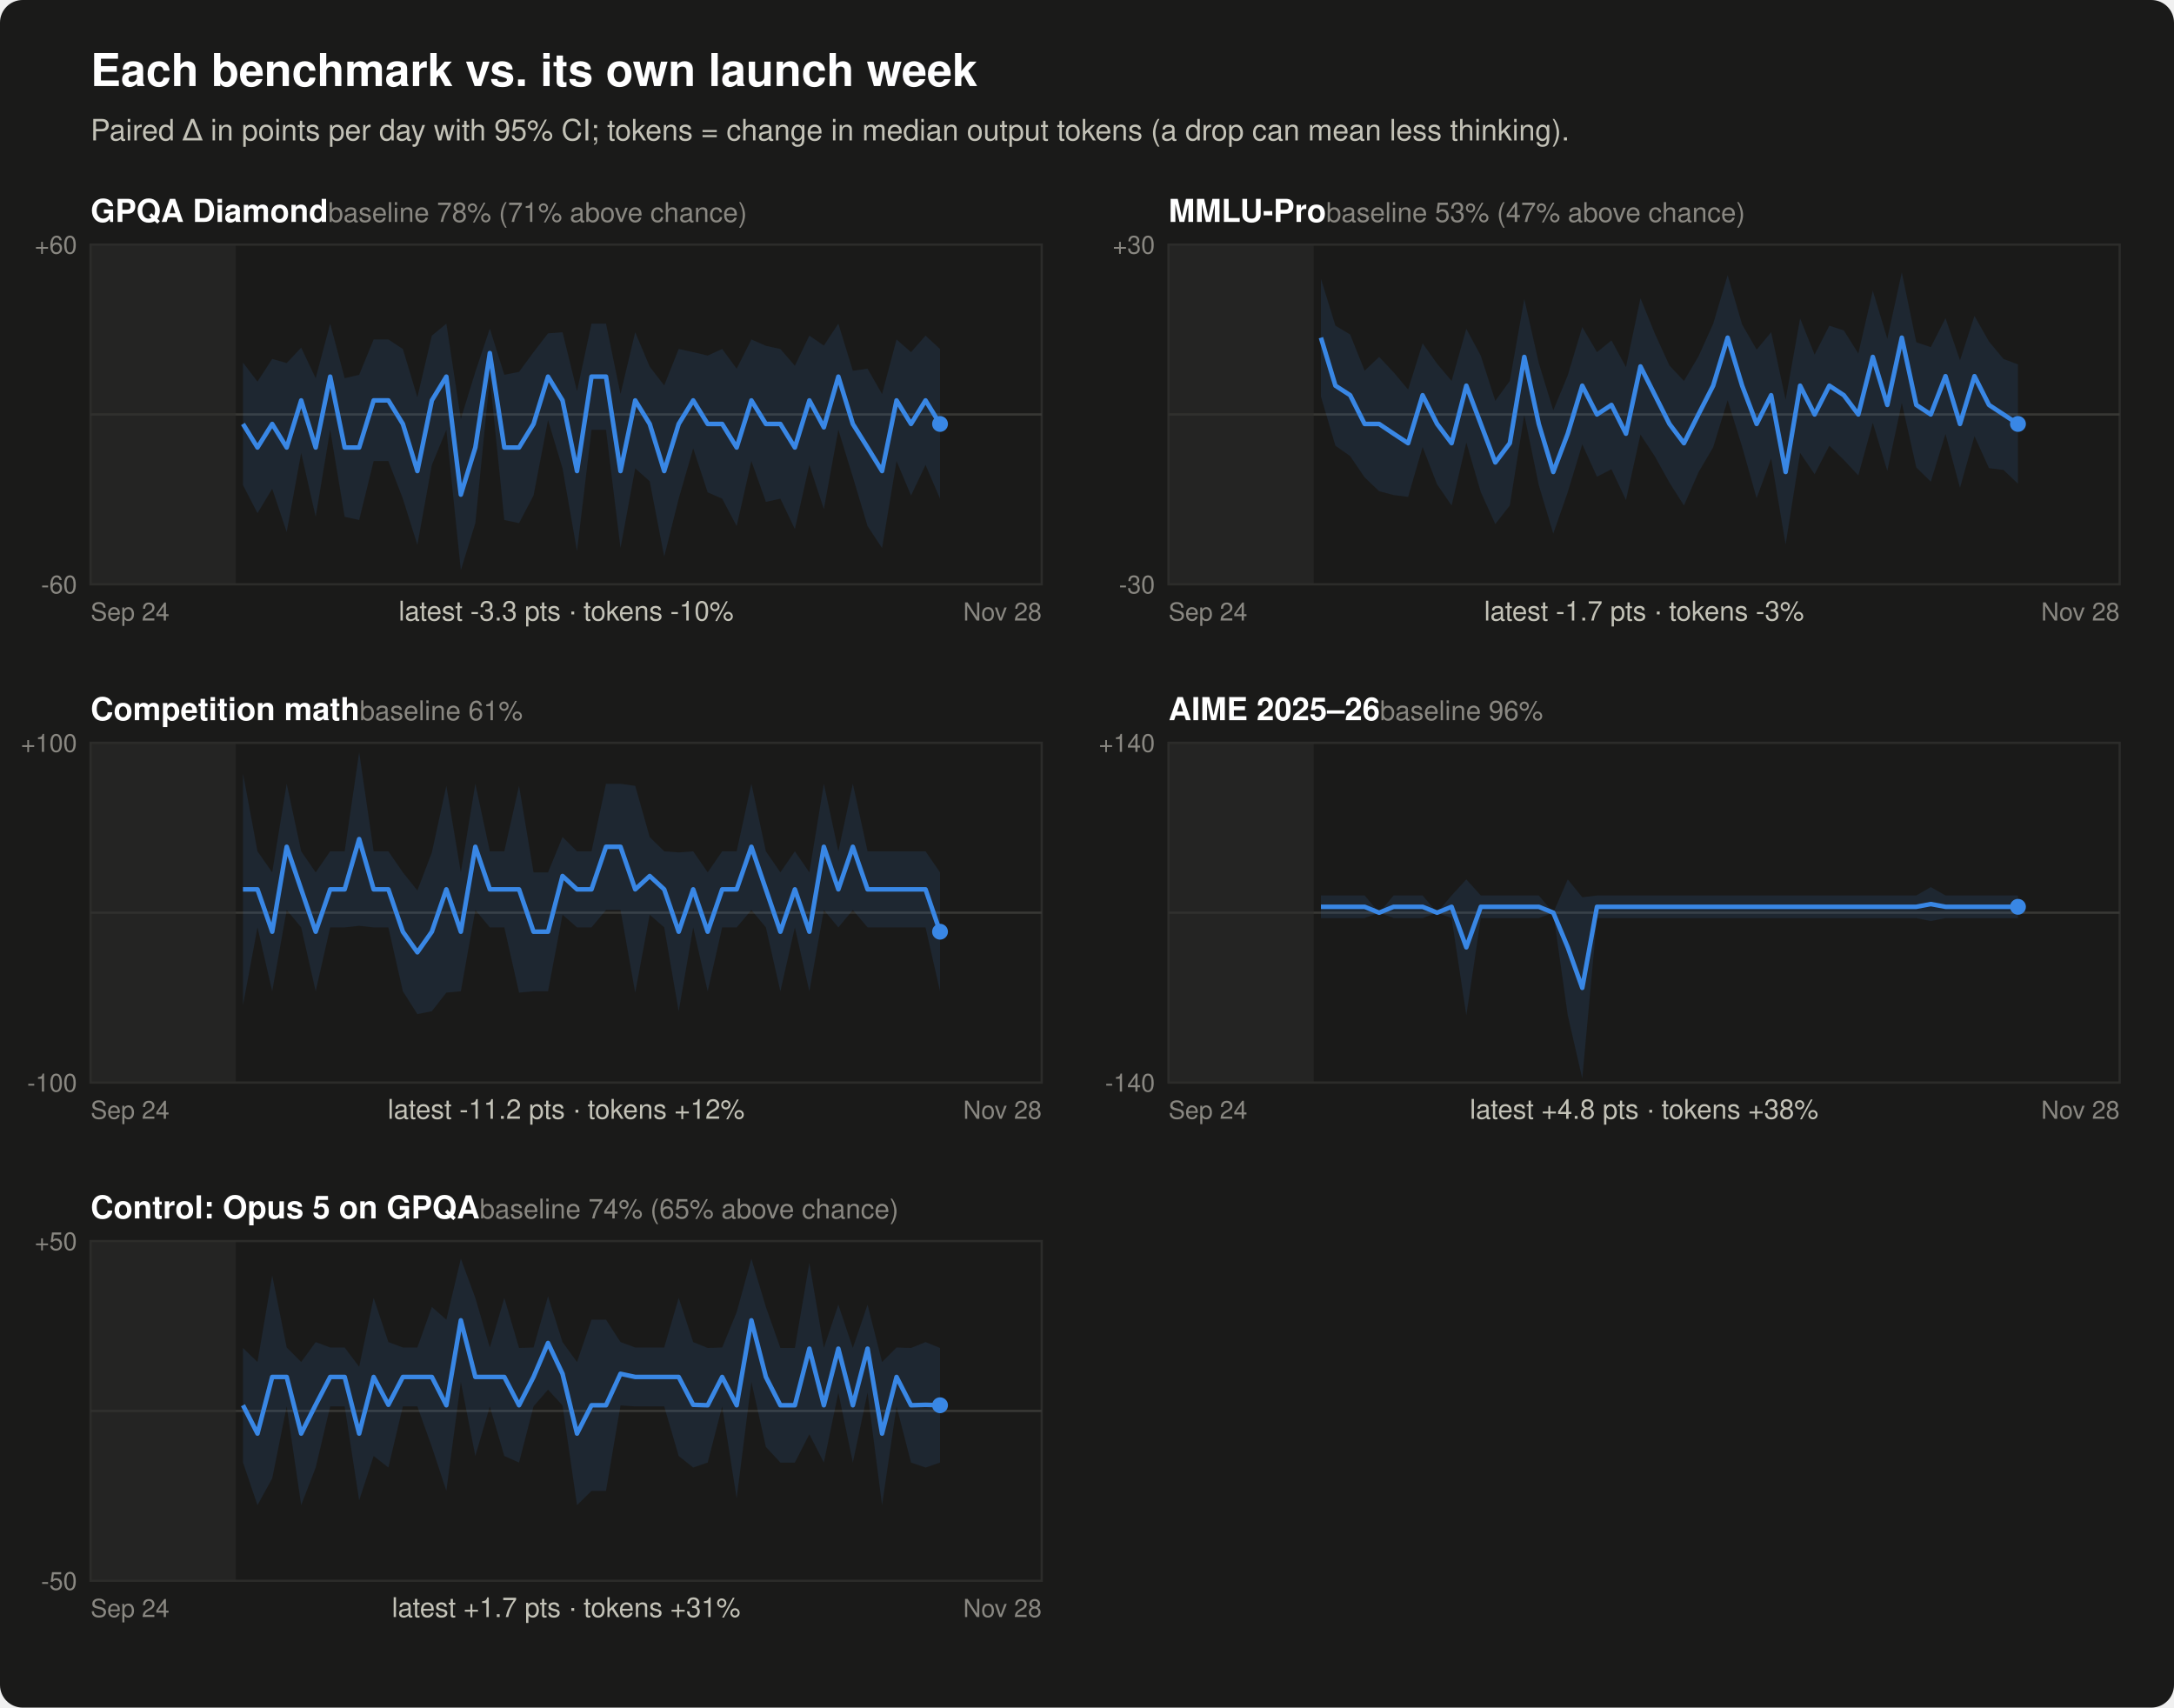
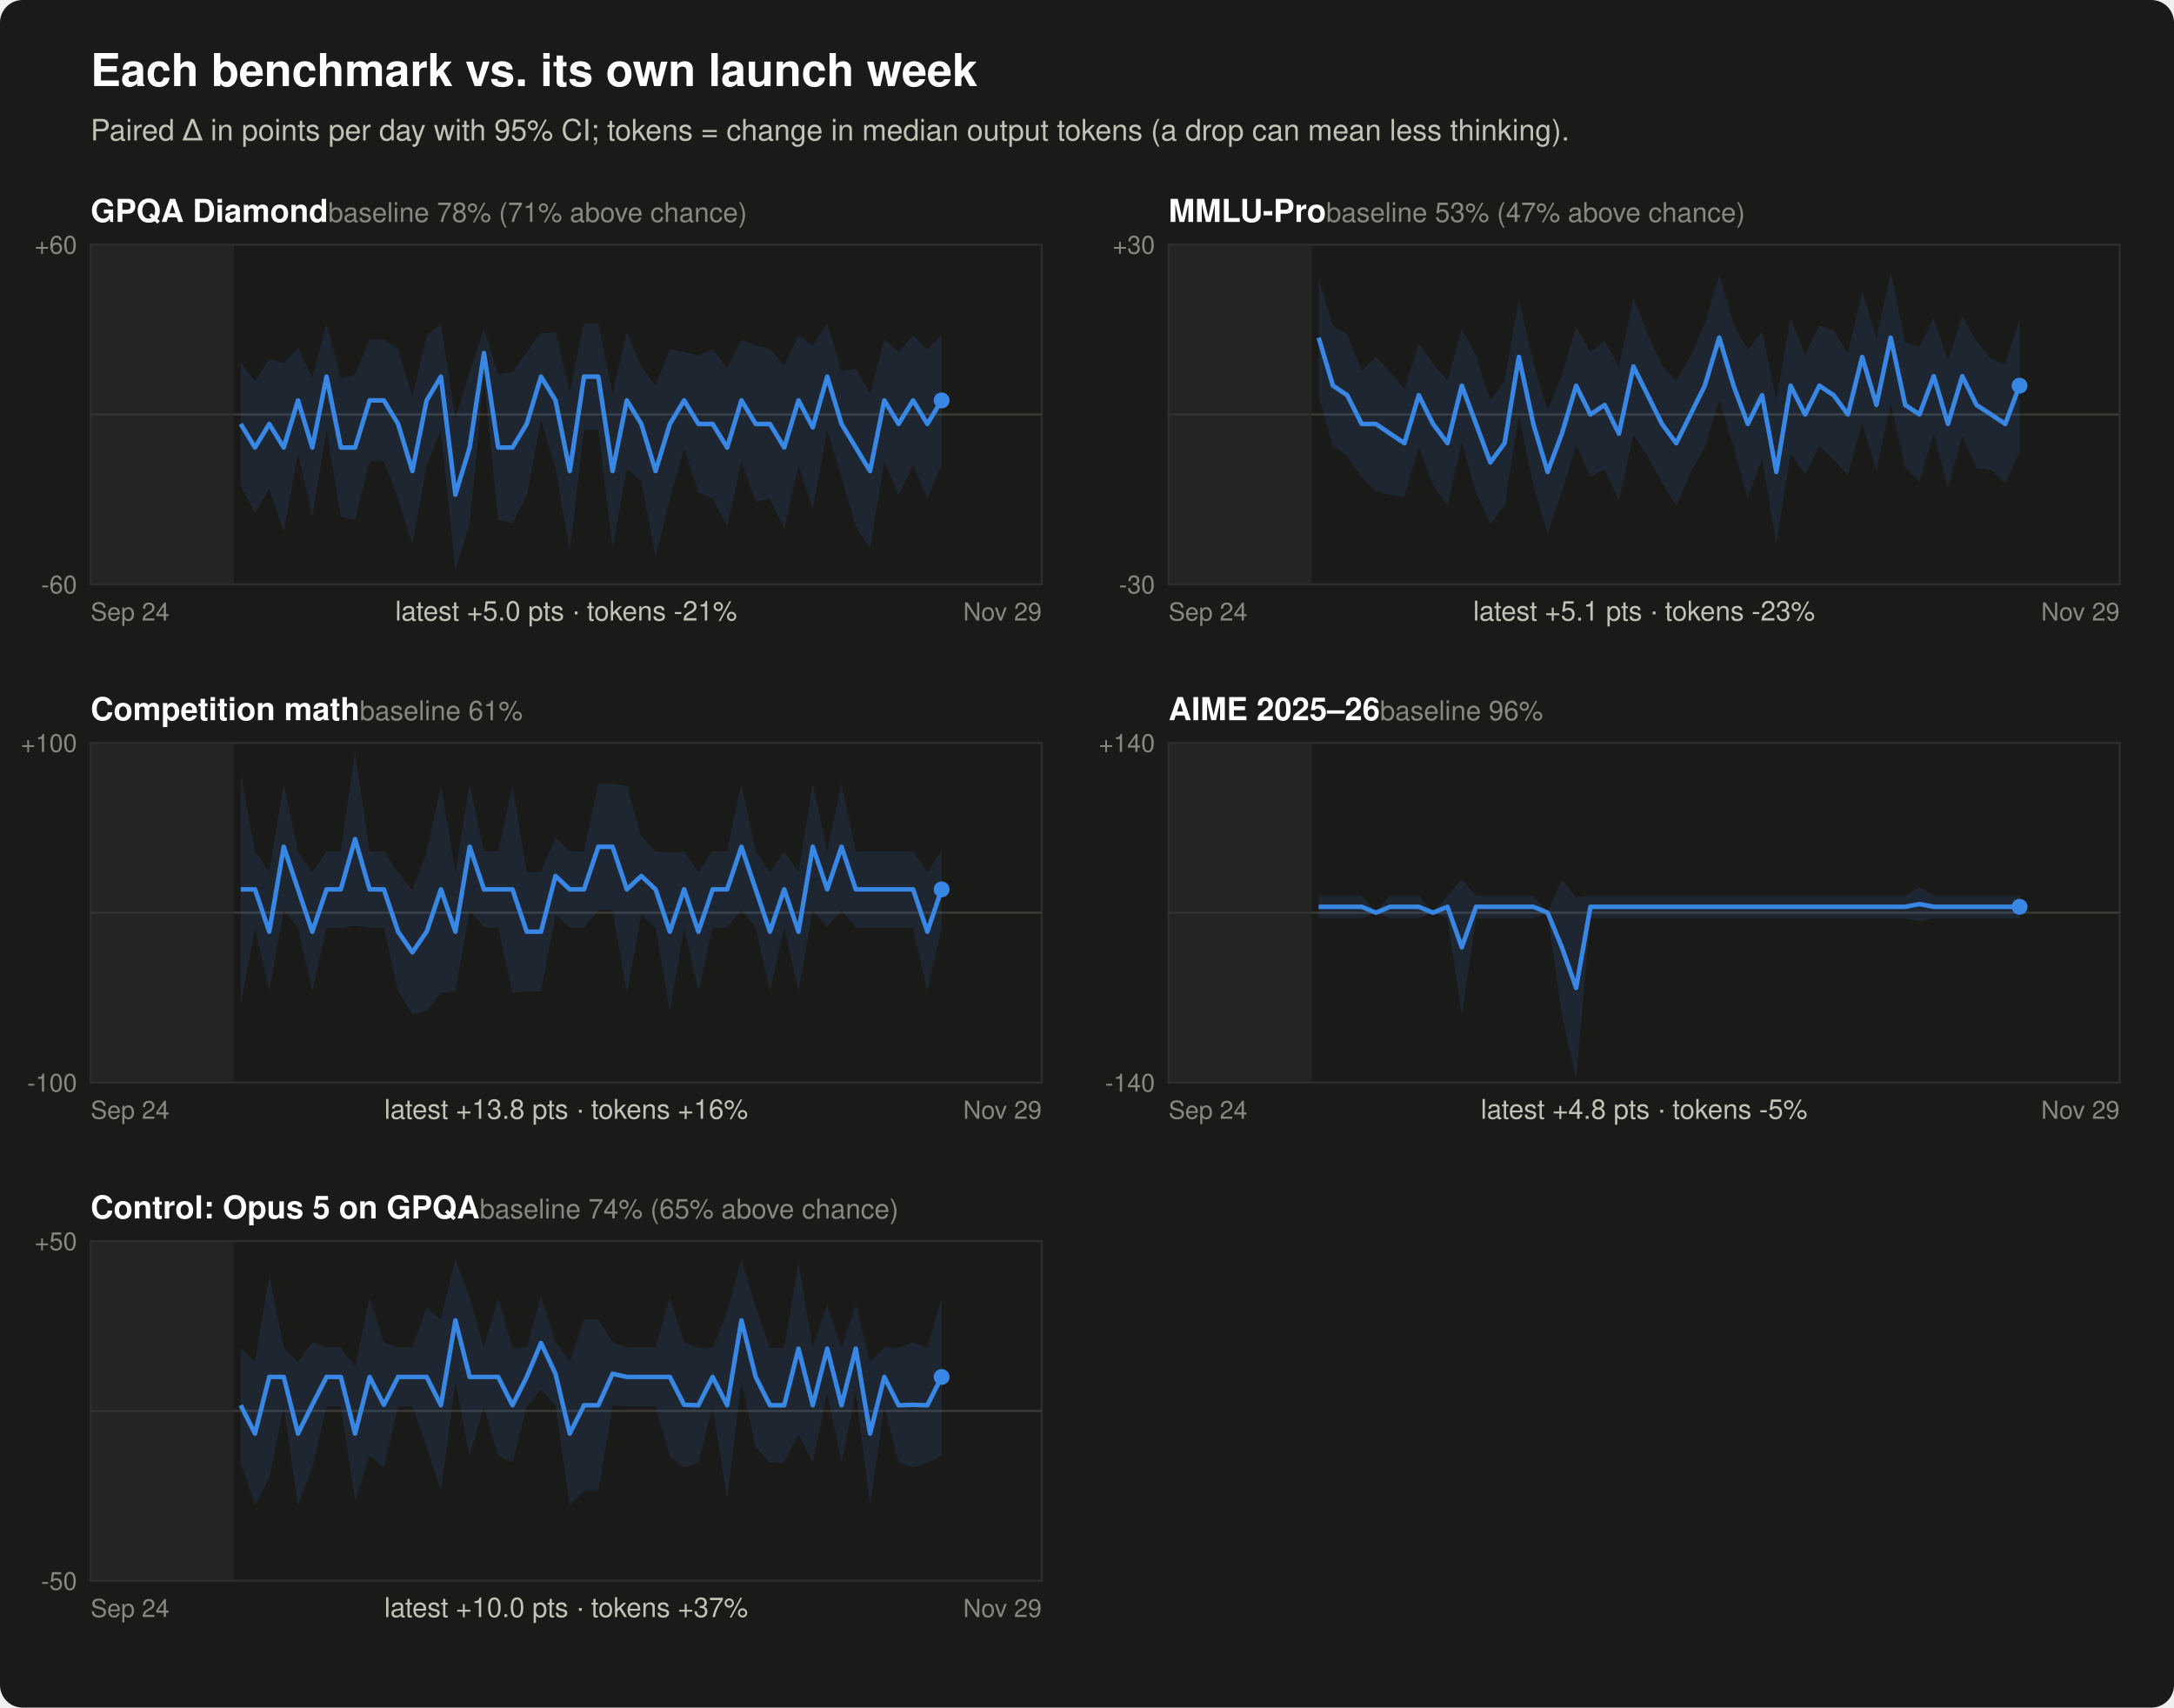
<svg xmlns="http://www.w3.org/2000/svg" width="960" height="754" viewBox="0 0 960 754" font-family="-apple-system, Segoe UI, Helvetica, Arial, sans-serif" role="img" aria-labelledby="ft fd">
  <rect width="960" height="754" rx="10" fill="#1a1a19" />
  <text x="40" y="38" fill="#ffffff" font-size="20" font-weight="600">Each benchmark vs. its own launch week</text>
  <text x="40" y="62" fill="#c3c2b7" font-size="13">Paired Δ in points per day with 95% CI; tokens = change in median output tokens (a drop can mean less thinking).</text>
  <text x="40" y="98" fill="#ffffff" font-size="14" font-weight="600">GPQA Diamond<tspan fill="#898781" font-weight="400" font-size="12">  baseline 78% (71% above chance)</tspan>
  </text>
  <rect x="40" y="108" width="420" height="150" fill="none" stroke="#2c2c2a" />
  <line x1="40" y1="183.0" x2="460" y2="183.0" stroke="#383835" />
  <text x="34" y="262.0" text-anchor="end" fill="#898781" font-size="11">-60</text>
  <text x="34" y="112.0" text-anchor="end" fill="#898781" font-size="11">+60</text>
-   <rect x="40.0" y="108" width="64.1" height="150" fill="#2c2c2a" opacity="0.6" />
+   <rect x="40.0" y="108" width="63.2" height="150" fill="#2c2c2a" opacity="0.6" />
  <text x="40" y="274" fill="#898781" font-size="11">Sep 24</text>
-   <text x="460" y="274" text-anchor="end" fill="#898781" font-size="11">Nov 28</text>
-   <path d="M107.3,160.1 L113.7,168.5 L120.2,158.5 L126.6,160.3 L133.0,153.5 L139.4,167.0 L145.8,142.9 L152.2,167.0 L158.6,165.5 L165.0,149.9 L171.5,149.9 L177.9,154.1 L184.3,175.4 L190.7,148.2 L197.1,142.9 L203.5,185.0 L209.9,164.2 L216.3,145.1 L222.7,165.5 L229.2,164.2 L235.6,155.5 L242.0,147.2 L248.4,146.7 L254.8,172.7 L261.2,142.9 L267.6,142.9 L274.0,174.0 L280.5,146.7 L286.9,161.9 L293.3,170.2 L299.7,154.1 L306.1,155.5 L312.5,157.0 L318.9,154.1 L325.3,162.8 L331.8,149.9 L338.2,152.7 L344.6,154.1 L351.0,161.5 L357.4,148.2 L363.8,152.6 L370.2,142.9 L376.6,163.7 L383.1,162.8 L389.5,174.0 L395.9,149.9 L402.3,155.5 L408.7,148.2 L415.1,154.1 L415.1,220.2 L408.7,205.3 L402.3,218.8 L395.9,203.6 L389.5,242.0 L383.1,232.3 L376.6,210.6 L370.2,189.8 L363.8,224.8 L357.4,205.3 L351.0,233.6 L344.6,220.2 L338.2,221.6 L331.8,203.6 L325.3,232.3 L318.9,220.2 L312.5,217.4 L306.1,198.0 L299.7,220.2 L293.3,245.8 L286.9,212.5 L280.5,206.8 L274.0,242.0 L267.6,189.8 L261.2,189.8 L254.8,243.3 L248.4,206.8 L242.0,185.5 L235.6,218.8 L229.2,231.0 L222.7,229.6 L216.3,166.7 L209.9,231.0 L203.5,251.8 L197.1,189.8 L190.7,205.3 L184.3,240.6 L177.9,220.2 L171.5,203.6 L165.0,203.6 L158.6,229.6 L152.2,228.2 L145.8,189.8 L139.4,228.2 L133.0,200.0 L126.6,234.9 L120.2,215.8 L113.7,226.6 L107.3,214.2 Z" fill="#3987e5" opacity="0.12" />
-   <path d="M107.3,187.2 L113.7,197.6 L120.2,187.2 L126.6,197.6 L133.0,176.8 L139.4,197.6 L145.8,166.3 L152.2,197.6 L158.6,197.6 L165.0,176.8 L171.5,176.8 L177.9,187.2 L184.3,208.0 L190.7,176.8 L197.1,166.3 L203.5,218.4 L209.9,197.6 L216.3,155.9 L222.7,197.6 L229.2,197.6 L235.6,187.2 L242.0,166.3 L248.4,176.8 L254.8,208.0 L261.2,166.3 L267.6,166.3 L274.0,208.0 L280.5,176.8 L286.9,187.2 L293.3,208.0 L299.7,187.2 L306.1,176.8 L312.5,187.2 L318.9,187.2 L325.3,197.6 L331.8,176.8 L338.2,187.2 L344.6,187.2 L351.0,197.6 L357.4,176.8 L363.8,188.7 L370.2,166.3 L376.6,187.2 L383.1,197.6 L389.5,208.0 L395.9,176.8 L402.3,187.2 L408.7,176.8 L415.1,187.2" fill="none" stroke="#3987e5" stroke-width="2" stroke-linejoin="round" />
-   <circle cx="415.1" cy="187.2" r="3.5" fill="#3987e5" />
-   <text x="250.0" y="274" text-anchor="middle" fill="#c3c2b7" font-size="12">latest -3.3 pts · tokens -10%</text>
+   <text x="460" y="274" text-anchor="end" fill="#898781" font-size="11">Nov 29</text>
+   <path d="M106.3,160.1 L112.6,168.5 L118.9,158.5 L125.3,160.3 L131.6,153.5 L137.9,167.0 L144.2,142.9 L150.5,167.0 L156.8,165.5 L163.2,149.9 L169.5,149.9 L175.8,154.1 L182.1,175.4 L188.4,148.2 L194.7,142.9 L201.1,185.0 L207.4,164.2 L213.7,145.1 L220.0,165.5 L226.3,164.2 L232.6,155.5 L238.9,147.2 L245.3,146.7 L251.6,172.7 L257.9,142.9 L264.2,142.9 L270.5,174.0 L276.8,146.7 L283.2,161.9 L289.5,170.2 L295.8,154.1 L302.1,155.5 L308.4,157.0 L314.7,154.1 L321.1,162.8 L327.4,149.9 L333.7,152.7 L340.0,154.1 L346.3,161.5 L352.6,148.2 L358.9,152.6 L365.3,142.9 L371.6,163.7 L377.9,162.8 L384.2,174.0 L390.5,149.9 L396.8,155.5 L403.2,148.2 L409.5,154.1 L415.8,148.2 L415.8,205.3 L409.5,220.2 L403.2,205.3 L396.8,218.8 L390.5,203.6 L384.2,242.0 L377.9,232.3 L371.6,210.6 L365.3,189.8 L358.9,224.8 L352.6,205.3 L346.3,233.6 L340.0,220.2 L333.7,221.6 L327.4,203.6 L321.1,232.3 L314.7,220.2 L308.4,217.4 L302.1,198.0 L295.8,220.2 L289.5,245.8 L283.2,212.5 L276.8,206.8 L270.5,242.0 L264.2,189.8 L257.9,189.8 L251.6,243.3 L245.3,206.8 L238.9,185.5 L232.6,218.8 L226.3,231.0 L220.0,229.6 L213.7,166.7 L207.4,231.0 L201.1,251.8 L194.7,189.8 L188.4,205.3 L182.1,240.6 L175.8,220.2 L169.5,203.6 L163.2,203.6 L156.8,229.6 L150.5,228.2 L144.2,189.8 L137.9,228.2 L131.6,200.0 L125.3,234.9 L118.9,215.8 L112.6,226.6 L106.3,214.2 Z" fill="#3987e5" opacity="0.12" />
+   <path d="M106.3,187.2 L112.6,197.6 L118.9,187.2 L125.3,197.6 L131.6,176.8 L137.9,197.6 L144.2,166.3 L150.5,197.6 L156.8,197.6 L163.2,176.8 L169.5,176.8 L175.8,187.2 L182.1,208.0 L188.4,176.8 L194.7,166.3 L201.1,218.4 L207.4,197.6 L213.7,155.9 L220.0,197.6 L226.3,197.6 L232.6,187.2 L238.9,166.3 L245.3,176.8 L251.6,208.0 L257.9,166.3 L264.2,166.3 L270.5,208.0 L276.8,176.8 L283.2,187.2 L289.5,208.0 L295.8,187.2 L302.1,176.8 L308.4,187.2 L314.7,187.2 L321.1,197.6 L327.4,176.8 L333.7,187.2 L340.0,187.2 L346.3,197.6 L352.6,176.8 L358.9,188.7 L365.3,166.3 L371.6,187.2 L377.9,197.6 L384.2,208.0 L390.5,176.8 L396.8,187.2 L403.2,176.8 L409.5,187.2 L415.8,176.8" fill="none" stroke="#3987e5" stroke-width="2" stroke-linejoin="round" />
+   <circle cx="415.8" cy="176.8" r="3.5" fill="#3987e5" />
+   <text x="250.0" y="274" text-anchor="middle" fill="#c3c2b7" font-size="12">latest +5.0 pts · tokens -21%</text>
  <text x="516" y="98" fill="#ffffff" font-size="14" font-weight="600">MMLU-Pro<tspan fill="#898781" font-weight="400" font-size="12">  baseline 53% (47% above chance)</tspan>
  </text>
  <rect x="516" y="108" width="420" height="150" fill="none" stroke="#2c2c2a" />
  <line x1="516" y1="183.0" x2="936" y2="183.0" stroke="#383835" />
  <text x="510" y="262.0" text-anchor="end" fill="#898781" font-size="11">-30</text>
  <text x="510" y="112.0" text-anchor="end" fill="#898781" font-size="11">+30</text>
-   <rect x="516.0" y="108" width="64.1" height="150" fill="#2c2c2a" opacity="0.6" />
+   <rect x="516.0" y="108" width="63.2" height="150" fill="#2c2c2a" opacity="0.6" />
  <text x="516" y="274" fill="#898781" font-size="11">Sep 24</text>
-   <text x="936" y="274" text-anchor="end" fill="#898781" font-size="11">Nov 28</text>
-   <path d="M583.3,123.1 L589.7,143.8 L596.2,147.7 L602.6,163.7 L609.0,157.6 L615.4,164.4 L621.8,172.0 L628.2,151.6 L634.6,160.6 L641.0,168.2 L647.5,145.2 L653.9,157.1 L660.3,177.0 L666.7,168.2 L673.1,132.0 L679.5,160.3 L685.9,181.2 L692.3,165.7 L698.7,144.4 L705.2,155.5 L711.6,150.3 L718.0,162.1 L724.4,131.7 L730.8,147.4 L737.2,161.4 L743.6,168.2 L750.0,157.4 L756.5,143.0 L762.9,121.5 L769.3,143.3 L775.7,154.4 L782.1,146.7 L788.5,176.5 L794.9,140.6 L801.3,156.6 L807.8,143.8 L814.2,145.9 L820.6,156.1 L827.0,128.4 L833.4,149.6 L839.8,120.3 L846.2,151.1 L852.6,153.3 L859.1,140.5 L865.5,159.1 L871.9,139.5 L878.3,150.8 L884.7,158.5 L891.1,160.9 L891.1,213.6 L884.7,207.5 L878.3,206.7 L871.9,192.6 L865.5,215.4 L859.1,191.6 L852.6,212.7 L846.2,206.4 L839.8,177.9 L833.4,207.9 L827.0,186.7 L820.6,209.9 L814.2,203.1 L807.8,196.8 L801.3,209.4 L794.9,200.0 L788.5,240.4 L782.1,202.4 L775.7,220.0 L769.3,197.3 L762.9,176.7 L756.5,197.5 L750.0,208.6 L743.6,223.2 L737.2,213.1 L730.8,201.6 L724.4,191.9 L718.0,220.8 L711.6,207.2 L705.2,210.5 L698.7,196.2 L692.3,217.3 L685.9,235.6 L679.5,214.2 L673.1,183.2 L666.7,223.2 L660.3,231.4 L653.9,217.3 L647.5,195.4 L641.0,223.2 L634.6,213.9 L628.2,197.4 L621.8,219.4 L615.4,218.6 L609.0,216.9 L602.6,210.8 L596.2,201.4 L589.7,196.8 L583.3,175.1 Z" fill="#3987e5" opacity="0.12" />
-   <path d="M583.3,149.1 L589.7,170.3 L596.2,174.5 L602.6,187.2 L609.0,187.2 L615.4,191.5 L621.8,195.7 L628.2,174.5 L634.6,187.2 L641.0,195.7 L647.5,170.3 L653.9,187.2 L660.3,204.2 L666.7,195.7 L673.1,157.6 L679.5,187.2 L685.9,208.4 L692.3,191.5 L698.7,170.3 L705.2,183.0 L711.6,178.8 L718.0,191.5 L724.4,161.8 L730.8,174.5 L737.2,187.2 L743.6,195.7 L750.0,183.0 L756.5,170.3 L762.9,149.1 L769.3,170.3 L775.7,187.2 L782.1,174.5 L788.5,208.4 L794.9,170.3 L801.3,183.0 L807.8,170.3 L814.2,174.5 L820.6,183.0 L827.0,157.6 L833.4,178.8 L839.8,149.1 L846.2,178.8 L852.6,183.0 L859.1,166.1 L865.5,187.2 L871.9,166.1 L878.3,178.8 L884.7,183.0 L891.1,187.2" fill="none" stroke="#3987e5" stroke-width="2" stroke-linejoin="round" />
-   <circle cx="891.1" cy="187.2" r="3.5" fill="#3987e5" />
-   <text x="726.0" y="274" text-anchor="middle" fill="#c3c2b7" font-size="12">latest -1.7 pts · tokens -3%</text>
+   <text x="936" y="274" text-anchor="end" fill="#898781" font-size="11">Nov 29</text>
+   <path d="M582.3,123.1 L588.6,143.8 L594.9,147.7 L601.3,163.7 L607.6,157.6 L613.9,164.4 L620.2,172.0 L626.5,151.6 L632.8,160.6 L639.2,168.2 L645.5,145.2 L651.8,157.1 L658.1,177.0 L664.4,168.2 L670.7,132.0 L677.1,160.3 L683.4,181.2 L689.7,165.7 L696.0,144.4 L702.3,155.5 L708.6,150.3 L714.9,162.1 L721.3,131.7 L727.6,147.4 L733.9,161.4 L740.2,168.2 L746.5,157.4 L752.8,143.0 L759.2,121.5 L765.5,143.3 L771.8,154.4 L778.1,146.7 L784.4,176.5 L790.7,140.6 L797.1,156.6 L803.4,143.8 L809.7,145.9 L816.0,156.1 L822.3,128.4 L828.6,149.6 L834.9,120.3 L841.3,151.1 L847.6,153.3 L853.9,140.5 L860.2,159.1 L866.5,139.5 L872.8,150.8 L879.2,158.5 L885.5,160.9 L891.8,140.8 L891.8,199.8 L885.5,213.6 L879.2,207.5 L872.8,206.7 L866.5,192.6 L860.2,215.4 L853.9,191.6 L847.6,212.7 L841.3,206.4 L834.9,177.9 L828.6,207.9 L822.3,186.7 L816.0,209.9 L809.7,203.1 L803.4,196.8 L797.1,209.4 L790.7,200.0 L784.4,240.4 L778.1,202.4 L771.8,220.0 L765.5,197.3 L759.2,176.7 L752.8,197.5 L746.5,208.6 L740.2,223.2 L733.9,213.1 L727.6,201.6 L721.3,191.9 L714.9,220.8 L708.6,207.2 L702.3,210.5 L696.0,196.2 L689.7,217.3 L683.4,235.6 L677.1,214.2 L670.7,183.2 L664.4,223.2 L658.1,231.4 L651.8,217.3 L645.5,195.4 L639.2,223.2 L632.8,213.9 L626.5,197.4 L620.2,219.4 L613.9,218.6 L607.6,216.9 L601.3,210.8 L594.9,201.4 L588.6,196.8 L582.3,175.1 Z" fill="#3987e5" opacity="0.12" />
+   <path d="M582.3,149.1 L588.6,170.3 L594.9,174.5 L601.3,187.2 L607.6,187.2 L613.9,191.5 L620.2,195.7 L626.5,174.5 L632.8,187.2 L639.2,195.7 L645.5,170.3 L651.8,187.2 L658.1,204.2 L664.4,195.7 L670.7,157.6 L677.1,187.2 L683.4,208.4 L689.7,191.5 L696.0,170.3 L702.3,183.0 L708.6,178.8 L714.9,191.5 L721.3,161.8 L727.6,174.5 L733.9,187.2 L740.2,195.7 L746.5,183.0 L752.8,170.3 L759.2,149.1 L765.5,170.3 L771.8,187.2 L778.1,174.5 L784.4,208.4 L790.7,170.3 L797.1,183.0 L803.4,170.3 L809.7,174.5 L816.0,183.0 L822.3,157.6 L828.6,178.8 L834.9,149.1 L841.3,178.8 L847.6,183.0 L853.9,166.1 L860.2,187.2 L866.5,166.1 L872.8,178.8 L879.2,183.0 L885.5,187.2 L891.8,170.3" fill="none" stroke="#3987e5" stroke-width="2" stroke-linejoin="round" />
+   <circle cx="891.8" cy="170.3" r="3.5" fill="#3987e5" />
+   <text x="726.0" y="274" text-anchor="middle" fill="#c3c2b7" font-size="12">latest +5.1 pts · tokens -23%</text>
  <text x="40" y="318" fill="#ffffff" font-size="14" font-weight="600">Competition math<tspan fill="#898781" font-weight="400" font-size="12">  baseline 61%</tspan>
  </text>
  <rect x="40" y="328" width="420" height="150" fill="none" stroke="#2c2c2a" />
  <line x1="40" y1="403.0" x2="460" y2="403.0" stroke="#383835" />
  <text x="34" y="482.0" text-anchor="end" fill="#898781" font-size="11">-100</text>
  <text x="34" y="332.0" text-anchor="end" fill="#898781" font-size="11">+100</text>
-   <rect x="40.0" y="328" width="64.1" height="150" fill="#2c2c2a" opacity="0.6" />
+   <rect x="40.0" y="328" width="63.2" height="150" fill="#2c2c2a" opacity="0.6" />
  <text x="40" y="494" fill="#898781" font-size="11">Sep 24</text>
-   <text x="460" y="494" text-anchor="end" fill="#898781" font-size="11">Nov 28</text>
-   <path d="M107.3,341.5 L113.7,375.9 L120.2,385.2 L126.6,346.1 L133.0,375.9 L139.4,385.2 L145.8,375.9 L152.2,375.9 L158.6,332.2 L165.0,375.9 L171.5,375.9 L177.9,385.2 L184.3,393.2 L190.7,376.4 L197.1,347.0 L203.5,385.2 L209.9,346.1 L216.3,375.9 L222.7,375.9 L229.2,347.0 L235.6,385.2 L242.0,385.2 L248.4,369.6 L254.8,375.9 L261.2,375.9 L267.6,346.1 L274.0,346.1 L280.5,347.0 L286.9,369.6 L293.3,375.9 L299.7,376.4 L306.1,375.9 L312.5,385.2 L318.9,375.9 L325.3,375.9 L331.8,346.1 L338.2,375.9 L344.6,385.2 L351.0,375.9 L357.4,385.2 L363.8,346.1 L370.2,375.9 L376.6,346.1 L383.1,375.9 L389.5,375.9 L395.9,375.9 L402.3,375.9 L408.7,375.9 L415.1,385.2 L415.1,437.7 L408.7,409.5 L402.3,409.5 L395.9,409.5 L389.5,409.5 L383.1,409.5 L376.6,401.8 L370.2,409.5 L363.8,401.8 L357.4,437.7 L351.0,409.5 L344.6,437.7 L338.2,409.5 L331.8,401.8 L325.3,409.5 L318.9,409.5 L312.5,437.7 L306.1,409.5 L299.7,446.5 L293.3,409.5 L286.9,403.9 L280.5,438.3 L274.0,401.8 L267.6,401.8 L261.2,409.5 L254.8,409.5 L248.4,403.9 L242.0,437.7 L235.6,437.7 L229.2,438.3 L222.7,409.5 L216.3,409.5 L209.9,401.8 L203.5,437.7 L197.1,438.3 L190.7,446.5 L184.3,447.8 L177.9,437.7 L171.5,409.5 L165.0,409.5 L158.6,408.8 L152.2,409.5 L145.8,409.5 L139.4,437.7 L133.0,409.5 L126.6,401.8 L120.2,437.7 L113.7,409.5 L107.3,443.9 Z" fill="#3987e5" opacity="0.12" />
-   <path d="M107.3,392.7 L113.7,392.7 L120.2,411.4 L126.6,373.9 L133.0,392.7 L139.4,411.4 L145.8,392.7 L152.2,392.7 L158.6,370.5 L165.0,392.7 L171.5,392.7 L177.9,411.4 L184.3,420.5 L190.7,411.4 L197.1,392.7 L203.5,411.4 L209.9,373.9 L216.3,392.7 L222.7,392.7 L229.2,392.7 L235.6,411.4 L242.0,411.4 L248.4,386.8 L254.8,392.7 L261.2,392.7 L267.6,373.9 L274.0,373.9 L280.5,392.7 L286.9,386.8 L293.3,392.7 L299.7,411.4 L306.1,392.7 L312.5,411.4 L318.9,392.7 L325.3,392.7 L331.8,373.9 L338.2,392.7 L344.6,411.4 L351.0,392.7 L357.4,411.4 L363.8,373.9 L370.2,392.7 L376.6,373.9 L383.1,392.7 L389.5,392.7 L395.9,392.7 L402.3,392.7 L408.7,392.7 L415.1,411.4" fill="none" stroke="#3987e5" stroke-width="2" stroke-linejoin="round" />
-   <circle cx="415.1" cy="411.4" r="3.5" fill="#3987e5" />
-   <text x="250.0" y="494" text-anchor="middle" fill="#c3c2b7" font-size="12">latest -11.2 pts · tokens +12%</text>
+   <text x="460" y="494" text-anchor="end" fill="#898781" font-size="11">Nov 29</text>
+   <path d="M106.3,341.5 L112.6,375.9 L118.9,385.2 L125.3,346.1 L131.6,375.9 L137.9,385.2 L144.2,375.9 L150.5,375.9 L156.8,332.2 L163.2,375.9 L169.5,375.9 L175.8,385.2 L182.1,393.2 L188.4,376.4 L194.7,347.0 L201.1,385.2 L207.4,346.1 L213.7,375.9 L220.0,375.9 L226.3,347.0 L232.6,385.2 L238.9,385.2 L245.3,369.6 L251.6,375.9 L257.9,375.9 L264.2,346.1 L270.5,346.1 L276.8,347.0 L283.2,369.6 L289.5,375.9 L295.8,376.4 L302.1,375.9 L308.4,385.2 L314.7,375.9 L321.1,375.9 L327.4,346.1 L333.7,375.9 L340.0,385.2 L346.3,375.9 L352.6,385.2 L358.9,346.1 L365.3,375.9 L371.6,346.1 L377.9,375.9 L384.2,375.9 L390.5,375.9 L396.8,375.9 L403.2,375.9 L409.5,385.2 L415.8,375.9 L415.8,409.5 L409.5,437.7 L403.2,409.5 L396.8,409.5 L390.5,409.5 L384.2,409.5 L377.9,409.5 L371.6,401.8 L365.3,409.5 L358.9,401.8 L352.6,437.7 L346.3,409.5 L340.0,437.7 L333.7,409.5 L327.4,401.8 L321.1,409.5 L314.7,409.5 L308.4,437.7 L302.1,409.5 L295.8,446.5 L289.5,409.5 L283.2,403.9 L276.8,438.3 L270.5,401.8 L264.2,401.8 L257.9,409.5 L251.6,409.5 L245.3,403.9 L238.9,437.7 L232.6,437.7 L226.3,438.3 L220.0,409.5 L213.7,409.5 L207.4,401.8 L201.1,437.7 L194.7,438.3 L188.4,446.5 L182.1,447.8 L175.8,437.7 L169.5,409.5 L163.2,409.5 L156.8,408.8 L150.5,409.5 L144.2,409.5 L137.9,437.7 L131.6,409.5 L125.3,401.8 L118.9,437.7 L112.6,409.5 L106.3,443.9 Z" fill="#3987e5" opacity="0.12" />
+   <path d="M106.3,392.7 L112.6,392.7 L118.9,411.4 L125.3,373.9 L131.6,392.7 L137.9,411.4 L144.2,392.7 L150.5,392.7 L156.8,370.5 L163.2,392.7 L169.5,392.7 L175.8,411.4 L182.1,420.5 L188.4,411.4 L194.7,392.7 L201.1,411.4 L207.4,373.9 L213.7,392.7 L220.0,392.7 L226.3,392.7 L232.6,411.4 L238.9,411.4 L245.3,386.8 L251.6,392.7 L257.9,392.7 L264.2,373.9 L270.5,373.9 L276.8,392.7 L283.2,386.8 L289.5,392.7 L295.8,411.4 L302.1,392.7 L308.4,411.4 L314.7,392.7 L321.1,392.7 L327.4,373.9 L333.7,392.7 L340.0,411.4 L346.3,392.7 L352.6,411.4 L358.9,373.9 L365.3,392.7 L371.6,373.9 L377.9,392.7 L384.2,392.7 L390.5,392.7 L396.8,392.7 L403.2,392.7 L409.5,411.4 L415.8,392.7" fill="none" stroke="#3987e5" stroke-width="2" stroke-linejoin="round" />
+   <circle cx="415.8" cy="392.7" r="3.5" fill="#3987e5" />
+   <text x="250.0" y="494" text-anchor="middle" fill="#c3c2b7" font-size="12">latest +13.8 pts · tokens +16%</text>
  <text x="516" y="318" fill="#ffffff" font-size="14" font-weight="600">AIME 2025–26<tspan fill="#898781" font-weight="400" font-size="12">  baseline 96%</tspan>
  </text>
  <rect x="516" y="328" width="420" height="150" fill="none" stroke="#2c2c2a" />
  <line x1="516" y1="403.0" x2="936" y2="403.0" stroke="#383835" />
  <text x="510" y="482.0" text-anchor="end" fill="#898781" font-size="11">-140</text>
  <text x="510" y="332.0" text-anchor="end" fill="#898781" font-size="11">+140</text>
-   <rect x="516.0" y="328" width="64.1" height="150" fill="#2c2c2a" opacity="0.6" />
+   <rect x="516.0" y="328" width="63.2" height="150" fill="#2c2c2a" opacity="0.6" />
  <text x="516" y="494" fill="#898781" font-size="11">Sep 24</text>
-   <text x="936" y="494" text-anchor="end" fill="#898781" font-size="11">Nov 28</text>
-   <path d="M583.3,395.4 L589.7,395.4 L596.2,395.4 L602.6,395.4 L609.0,403.0 L615.4,395.4 L621.8,395.4 L628.2,395.4 L634.6,403.0 L641.0,395.4 L647.5,388.3 L653.9,395.4 L660.3,395.4 L666.7,395.4 L673.1,395.4 L679.5,395.4 L685.9,403.0 L692.3,388.3 L698.7,396.2 L705.2,395.4 L711.6,395.4 L718.0,395.4 L724.4,395.4 L730.8,395.4 L737.2,395.4 L743.6,395.4 L750.0,395.4 L756.5,395.4 L762.9,395.4 L769.3,395.4 L775.7,395.4 L782.1,395.4 L788.5,395.4 L794.9,395.4 L801.3,395.4 L807.8,395.4 L814.2,395.4 L820.6,395.4 L827.0,395.4 L833.4,395.4 L839.8,395.4 L846.2,395.4 L852.6,391.7 L859.1,395.4 L865.5,395.4 L871.9,395.4 L878.3,395.4 L884.7,395.4 L891.1,395.4 L891.1,405.4 L884.7,405.4 L878.3,405.4 L871.9,405.4 L865.5,405.4 L859.1,405.4 L852.6,406.7 L846.2,405.4 L839.8,405.4 L833.4,405.4 L827.0,405.4 L820.6,405.4 L814.2,405.4 L807.8,405.4 L801.3,405.4 L794.9,405.4 L788.5,405.4 L782.1,405.4 L775.7,405.4 L769.3,405.4 L762.9,405.4 L756.5,405.4 L750.0,405.4 L743.6,405.4 L737.2,405.4 L730.8,405.4 L724.4,405.4 L718.0,405.4 L711.6,405.4 L705.2,405.4 L698.7,476.2 L692.3,448.3 L685.9,403.0 L679.5,405.4 L673.1,405.4 L666.7,405.4 L660.3,405.4 L653.9,405.4 L647.5,448.3 L641.0,405.4 L634.6,403.0 L628.2,405.4 L621.8,405.4 L615.4,405.4 L609.0,403.0 L602.6,405.4 L596.2,405.4 L589.7,405.4 L583.3,405.4 Z" fill="#3987e5" opacity="0.12" />
-   <path d="M583.3,400.4 L589.7,400.4 L596.2,400.4 L602.6,400.4 L609.0,403.0 L615.4,400.4 L621.8,400.4 L628.2,400.4 L634.6,403.0 L641.0,400.4 L647.5,418.3 L653.9,400.4 L660.3,400.4 L666.7,400.4 L673.1,400.4 L679.5,400.4 L685.9,403.0 L692.3,418.3 L698.7,436.2 L705.2,400.4 L711.6,400.4 L718.0,400.4 L724.4,400.4 L730.8,400.4 L737.2,400.4 L743.6,400.4 L750.0,400.4 L756.5,400.4 L762.9,400.4 L769.3,400.4 L775.7,400.4 L782.1,400.4 L788.5,400.4 L794.9,400.4 L801.3,400.4 L807.8,400.4 L814.2,400.4 L820.6,400.4 L827.0,400.4 L833.4,400.4 L839.8,400.4 L846.2,400.4 L852.6,399.2 L859.1,400.4 L865.5,400.4 L871.9,400.4 L878.3,400.4 L884.7,400.4 L891.1,400.4" fill="none" stroke="#3987e5" stroke-width="2" stroke-linejoin="round" />
-   <circle cx="891.1" cy="400.4" r="3.5" fill="#3987e5" />
-   <text x="726.0" y="494" text-anchor="middle" fill="#c3c2b7" font-size="12">latest +4.8 pts · tokens +38%</text>
+   <text x="936" y="494" text-anchor="end" fill="#898781" font-size="11">Nov 29</text>
+   <path d="M582.3,395.4 L588.6,395.4 L594.9,395.4 L601.3,395.4 L607.6,403.0 L613.9,395.4 L620.2,395.4 L626.5,395.4 L632.8,403.0 L639.2,395.4 L645.5,388.3 L651.8,395.4 L658.1,395.4 L664.4,395.4 L670.7,395.4 L677.1,395.4 L683.4,403.0 L689.7,388.3 L696.0,396.2 L702.3,395.4 L708.6,395.4 L714.9,395.4 L721.3,395.4 L727.6,395.4 L733.9,395.4 L740.2,395.4 L746.5,395.4 L752.8,395.4 L759.2,395.4 L765.5,395.4 L771.8,395.4 L778.1,395.4 L784.4,395.4 L790.7,395.4 L797.1,395.4 L803.4,395.4 L809.7,395.4 L816.0,395.4 L822.3,395.4 L828.6,395.4 L834.9,395.4 L841.3,395.4 L847.6,391.7 L853.9,395.4 L860.2,395.4 L866.5,395.4 L872.8,395.4 L879.2,395.4 L885.5,395.4 L891.8,395.4 L891.8,405.4 L885.5,405.4 L879.2,405.4 L872.8,405.4 L866.5,405.4 L860.2,405.4 L853.9,405.4 L847.6,406.7 L841.3,405.4 L834.9,405.4 L828.6,405.4 L822.3,405.4 L816.0,405.4 L809.7,405.4 L803.4,405.4 L797.1,405.4 L790.7,405.4 L784.4,405.4 L778.1,405.4 L771.8,405.4 L765.5,405.4 L759.2,405.4 L752.8,405.4 L746.5,405.4 L740.2,405.4 L733.9,405.4 L727.6,405.4 L721.3,405.4 L714.9,405.4 L708.6,405.4 L702.3,405.4 L696.0,476.2 L689.7,448.3 L683.4,403.0 L677.1,405.4 L670.7,405.4 L664.4,405.4 L658.1,405.4 L651.8,405.4 L645.5,448.3 L639.2,405.4 L632.8,403.0 L626.5,405.4 L620.2,405.4 L613.9,405.4 L607.6,403.0 L601.3,405.4 L594.9,405.4 L588.6,405.4 L582.3,405.4 Z" fill="#3987e5" opacity="0.12" />
+   <path d="M582.3,400.4 L588.6,400.4 L594.9,400.4 L601.3,400.4 L607.6,403.0 L613.9,400.4 L620.2,400.4 L626.5,400.4 L632.8,403.0 L639.2,400.4 L645.5,418.3 L651.8,400.4 L658.1,400.4 L664.4,400.4 L670.7,400.4 L677.1,400.4 L683.4,403.0 L689.7,418.3 L696.0,436.2 L702.3,400.4 L708.6,400.4 L714.9,400.4 L721.3,400.4 L727.6,400.4 L733.9,400.4 L740.2,400.4 L746.5,400.4 L752.8,400.4 L759.2,400.4 L765.5,400.4 L771.8,400.4 L778.1,400.4 L784.4,400.4 L790.7,400.4 L797.1,400.4 L803.4,400.4 L809.7,400.4 L816.0,400.4 L822.3,400.4 L828.6,400.4 L834.9,400.4 L841.3,400.4 L847.6,399.2 L853.9,400.4 L860.2,400.4 L866.5,400.4 L872.8,400.4 L879.2,400.4 L885.5,400.4 L891.8,400.4" fill="none" stroke="#3987e5" stroke-width="2" stroke-linejoin="round" />
+   <circle cx="891.8" cy="400.4" r="3.5" fill="#3987e5" />
+   <text x="726.0" y="494" text-anchor="middle" fill="#c3c2b7" font-size="12">latest +4.8 pts · tokens -5%</text>
  <text x="40" y="538" fill="#ffffff" font-size="14" font-weight="600">Control: Opus 5 on GPQA<tspan fill="#898781" font-weight="400" font-size="12">  baseline 74% (65% above chance)</tspan>
  </text>
  <rect x="40" y="548" width="420" height="150" fill="none" stroke="#2c2c2a" />
  <line x1="40" y1="623.0" x2="460" y2="623.0" stroke="#383835" />
  <text x="34" y="702.0" text-anchor="end" fill="#898781" font-size="11">-50</text>
  <text x="34" y="552.0" text-anchor="end" fill="#898781" font-size="11">+50</text>
-   <rect x="40.0" y="548" width="64.1" height="150" fill="#2c2c2a" opacity="0.6" />
+   <rect x="40.0" y="548" width="63.2" height="150" fill="#2c2c2a" opacity="0.6" />
  <text x="40" y="714" fill="#898781" font-size="11">Sep 24</text>
-   <text x="460" y="714" text-anchor="end" fill="#898781" font-size="11">Nov 28</text>
-   <path d="M107.3,595.2 L113.7,601.4 L120.2,563.2 L126.6,595.0 L133.0,601.4 L139.4,592.6 L145.8,595.0 L152.2,595.0 L158.6,603.5 L165.0,573.1 L171.5,592.6 L177.9,595.0 L184.3,595.0 L190.7,577.1 L197.1,582.7 L203.5,555.8 L209.9,573.1 L216.3,595.0 L222.7,573.1 L229.2,595.2 L235.6,595.0 L242.0,572.4 L248.4,592.6 L254.8,601.4 L261.2,582.7 L267.6,582.7 L274.0,592.6 L280.5,595.0 L286.9,595.0 L293.3,595.0 L299.7,573.1 L306.1,592.6 L312.5,595.2 L318.9,595.0 L325.3,579.4 L331.8,555.8 L338.2,577.1 L344.6,595.2 L351.0,595.2 L357.4,557.7 L363.8,595.2 L370.2,576.1 L376.6,595.2 L383.1,576.1 L389.5,601.4 L395.9,595.0 L402.3,595.2 L408.7,592.6 L415.1,595.2 L415.1,645.8 L408.7,648.0 L402.3,645.8 L395.9,621.0 L389.5,664.6 L383.1,614.9 L376.6,645.8 L370.2,614.9 L363.8,645.8 L357.4,633.3 L351.0,645.8 L344.6,645.8 L338.2,638.9 L331.8,610.2 L325.3,661.6 L318.9,621.0 L312.5,645.8 L306.1,648.0 L299.7,642.9 L293.3,621.0 L286.9,621.0 L280.5,621.0 L274.0,620.6 L267.6,658.3 L261.2,658.3 L254.8,664.6 L248.4,620.6 L242.0,613.6 L235.6,621.0 L229.2,645.8 L222.7,642.9 L216.3,621.0 L209.9,642.9 L203.5,610.2 L197.1,658.3 L190.7,638.9 L184.3,621.0 L177.9,621.0 L171.5,648.0 L165.0,642.9 L158.6,662.5 L152.2,621.0 L145.8,621.0 L139.4,648.0 L133.0,664.6 L126.6,621.0 L120.2,652.8 L113.7,664.6 L107.3,645.8 Z" fill="#3987e5" opacity="0.12" />
-   <path d="M107.3,620.5 L113.7,633.0 L120.2,608.0 L126.6,608.0 L133.0,633.0 L139.4,620.3 L145.8,608.0 L152.2,608.0 L158.6,633.0 L165.0,608.0 L171.5,620.3 L177.9,608.0 L184.3,608.0 L190.7,608.0 L197.1,620.5 L203.5,583.0 L209.9,608.0 L216.3,608.0 L222.7,608.0 L229.2,620.5 L235.6,608.0 L242.0,593.0 L248.4,606.6 L254.8,633.0 L261.2,620.5 L267.6,620.5 L274.0,606.6 L280.5,608.0 L286.9,608.0 L293.3,608.0 L299.7,608.0 L306.1,620.3 L312.5,620.5 L318.9,608.0 L325.3,620.5 L331.8,583.0 L338.2,608.0 L344.6,620.5 L351.0,620.5 L357.4,595.5 L363.8,620.5 L370.2,595.5 L376.6,620.5 L383.1,595.5 L389.5,633.0 L395.9,608.0 L402.3,620.5 L408.7,620.3 L415.1,620.5" fill="none" stroke="#3987e5" stroke-width="2" stroke-linejoin="round" />
-   <circle cx="415.1" cy="620.5" r="3.5" fill="#3987e5" />
-   <text x="250.0" y="714" text-anchor="middle" fill="#c3c2b7" font-size="12">latest +1.7 pts · tokens +31%</text>
+   <text x="460" y="714" text-anchor="end" fill="#898781" font-size="11">Nov 29</text>
+   <path d="M106.3,595.2 L112.6,601.4 L118.9,563.2 L125.3,595.0 L131.6,601.4 L137.9,592.6 L144.2,595.0 L150.5,595.0 L156.8,603.5 L163.2,573.1 L169.5,592.6 L175.8,595.0 L182.1,595.0 L188.4,577.1 L194.7,582.7 L201.1,555.8 L207.4,573.1 L213.7,595.0 L220.0,573.1 L226.3,595.2 L232.6,595.0 L238.9,572.4 L245.3,592.6 L251.6,601.4 L257.9,582.7 L264.2,582.7 L270.5,592.6 L276.8,595.0 L283.2,595.0 L289.5,595.0 L295.8,573.1 L302.1,592.6 L308.4,595.2 L314.7,595.0 L321.1,579.4 L327.4,555.8 L333.7,577.1 L340.0,595.2 L346.3,595.2 L352.6,557.7 L358.9,595.2 L365.3,576.1 L371.6,595.2 L377.9,576.1 L384.2,601.4 L390.5,595.0 L396.8,595.2 L403.2,592.6 L409.5,595.2 L415.8,573.1 L415.8,642.9 L409.5,645.8 L403.2,648.0 L396.8,645.8 L390.5,621.0 L384.2,664.6 L377.9,614.9 L371.6,645.8 L365.3,614.9 L358.9,645.8 L352.6,633.3 L346.3,645.8 L340.0,645.8 L333.7,638.9 L327.4,610.2 L321.1,661.6 L314.7,621.0 L308.4,645.8 L302.1,648.0 L295.8,642.9 L289.5,621.0 L283.2,621.0 L276.8,621.0 L270.5,620.6 L264.2,658.3 L257.9,658.3 L251.6,664.6 L245.3,620.6 L238.9,613.6 L232.6,621.0 L226.3,645.8 L220.0,642.9 L213.7,621.0 L207.4,642.9 L201.1,610.2 L194.7,658.3 L188.4,638.9 L182.1,621.0 L175.8,621.0 L169.5,648.0 L163.2,642.9 L156.8,662.5 L150.5,621.0 L144.2,621.0 L137.9,648.0 L131.6,664.6 L125.3,621.0 L118.9,652.8 L112.6,664.6 L106.3,645.8 Z" fill="#3987e5" opacity="0.12" />
+   <path d="M106.3,620.5 L112.6,633.0 L118.9,608.0 L125.3,608.0 L131.6,633.0 L137.9,620.3 L144.2,608.0 L150.5,608.0 L156.8,633.0 L163.2,608.0 L169.5,620.3 L175.8,608.0 L182.1,608.0 L188.4,608.0 L194.7,620.5 L201.1,583.0 L207.4,608.0 L213.7,608.0 L220.0,608.0 L226.3,620.5 L232.6,608.0 L238.9,593.0 L245.3,606.6 L251.6,633.0 L257.9,620.5 L264.2,620.5 L270.5,606.6 L276.8,608.0 L283.2,608.0 L289.5,608.0 L295.8,608.0 L302.1,620.3 L308.4,620.5 L314.7,608.0 L321.1,620.5 L327.4,583.0 L333.7,608.0 L340.0,620.5 L346.3,620.5 L352.6,595.5 L358.9,620.5 L365.3,595.5 L371.6,620.5 L377.9,595.5 L384.2,633.0 L390.5,608.0 L396.8,620.5 L403.2,620.3 L409.5,620.5 L415.8,608.0" fill="none" stroke="#3987e5" stroke-width="2" stroke-linejoin="round" />
+   <circle cx="415.8" cy="608.0" r="3.5" fill="#3987e5" />
+   <text x="250.0" y="714" text-anchor="middle" fill="#c3c2b7" font-size="12">latest +10.0 pts · tokens +37%</text>
</svg>
